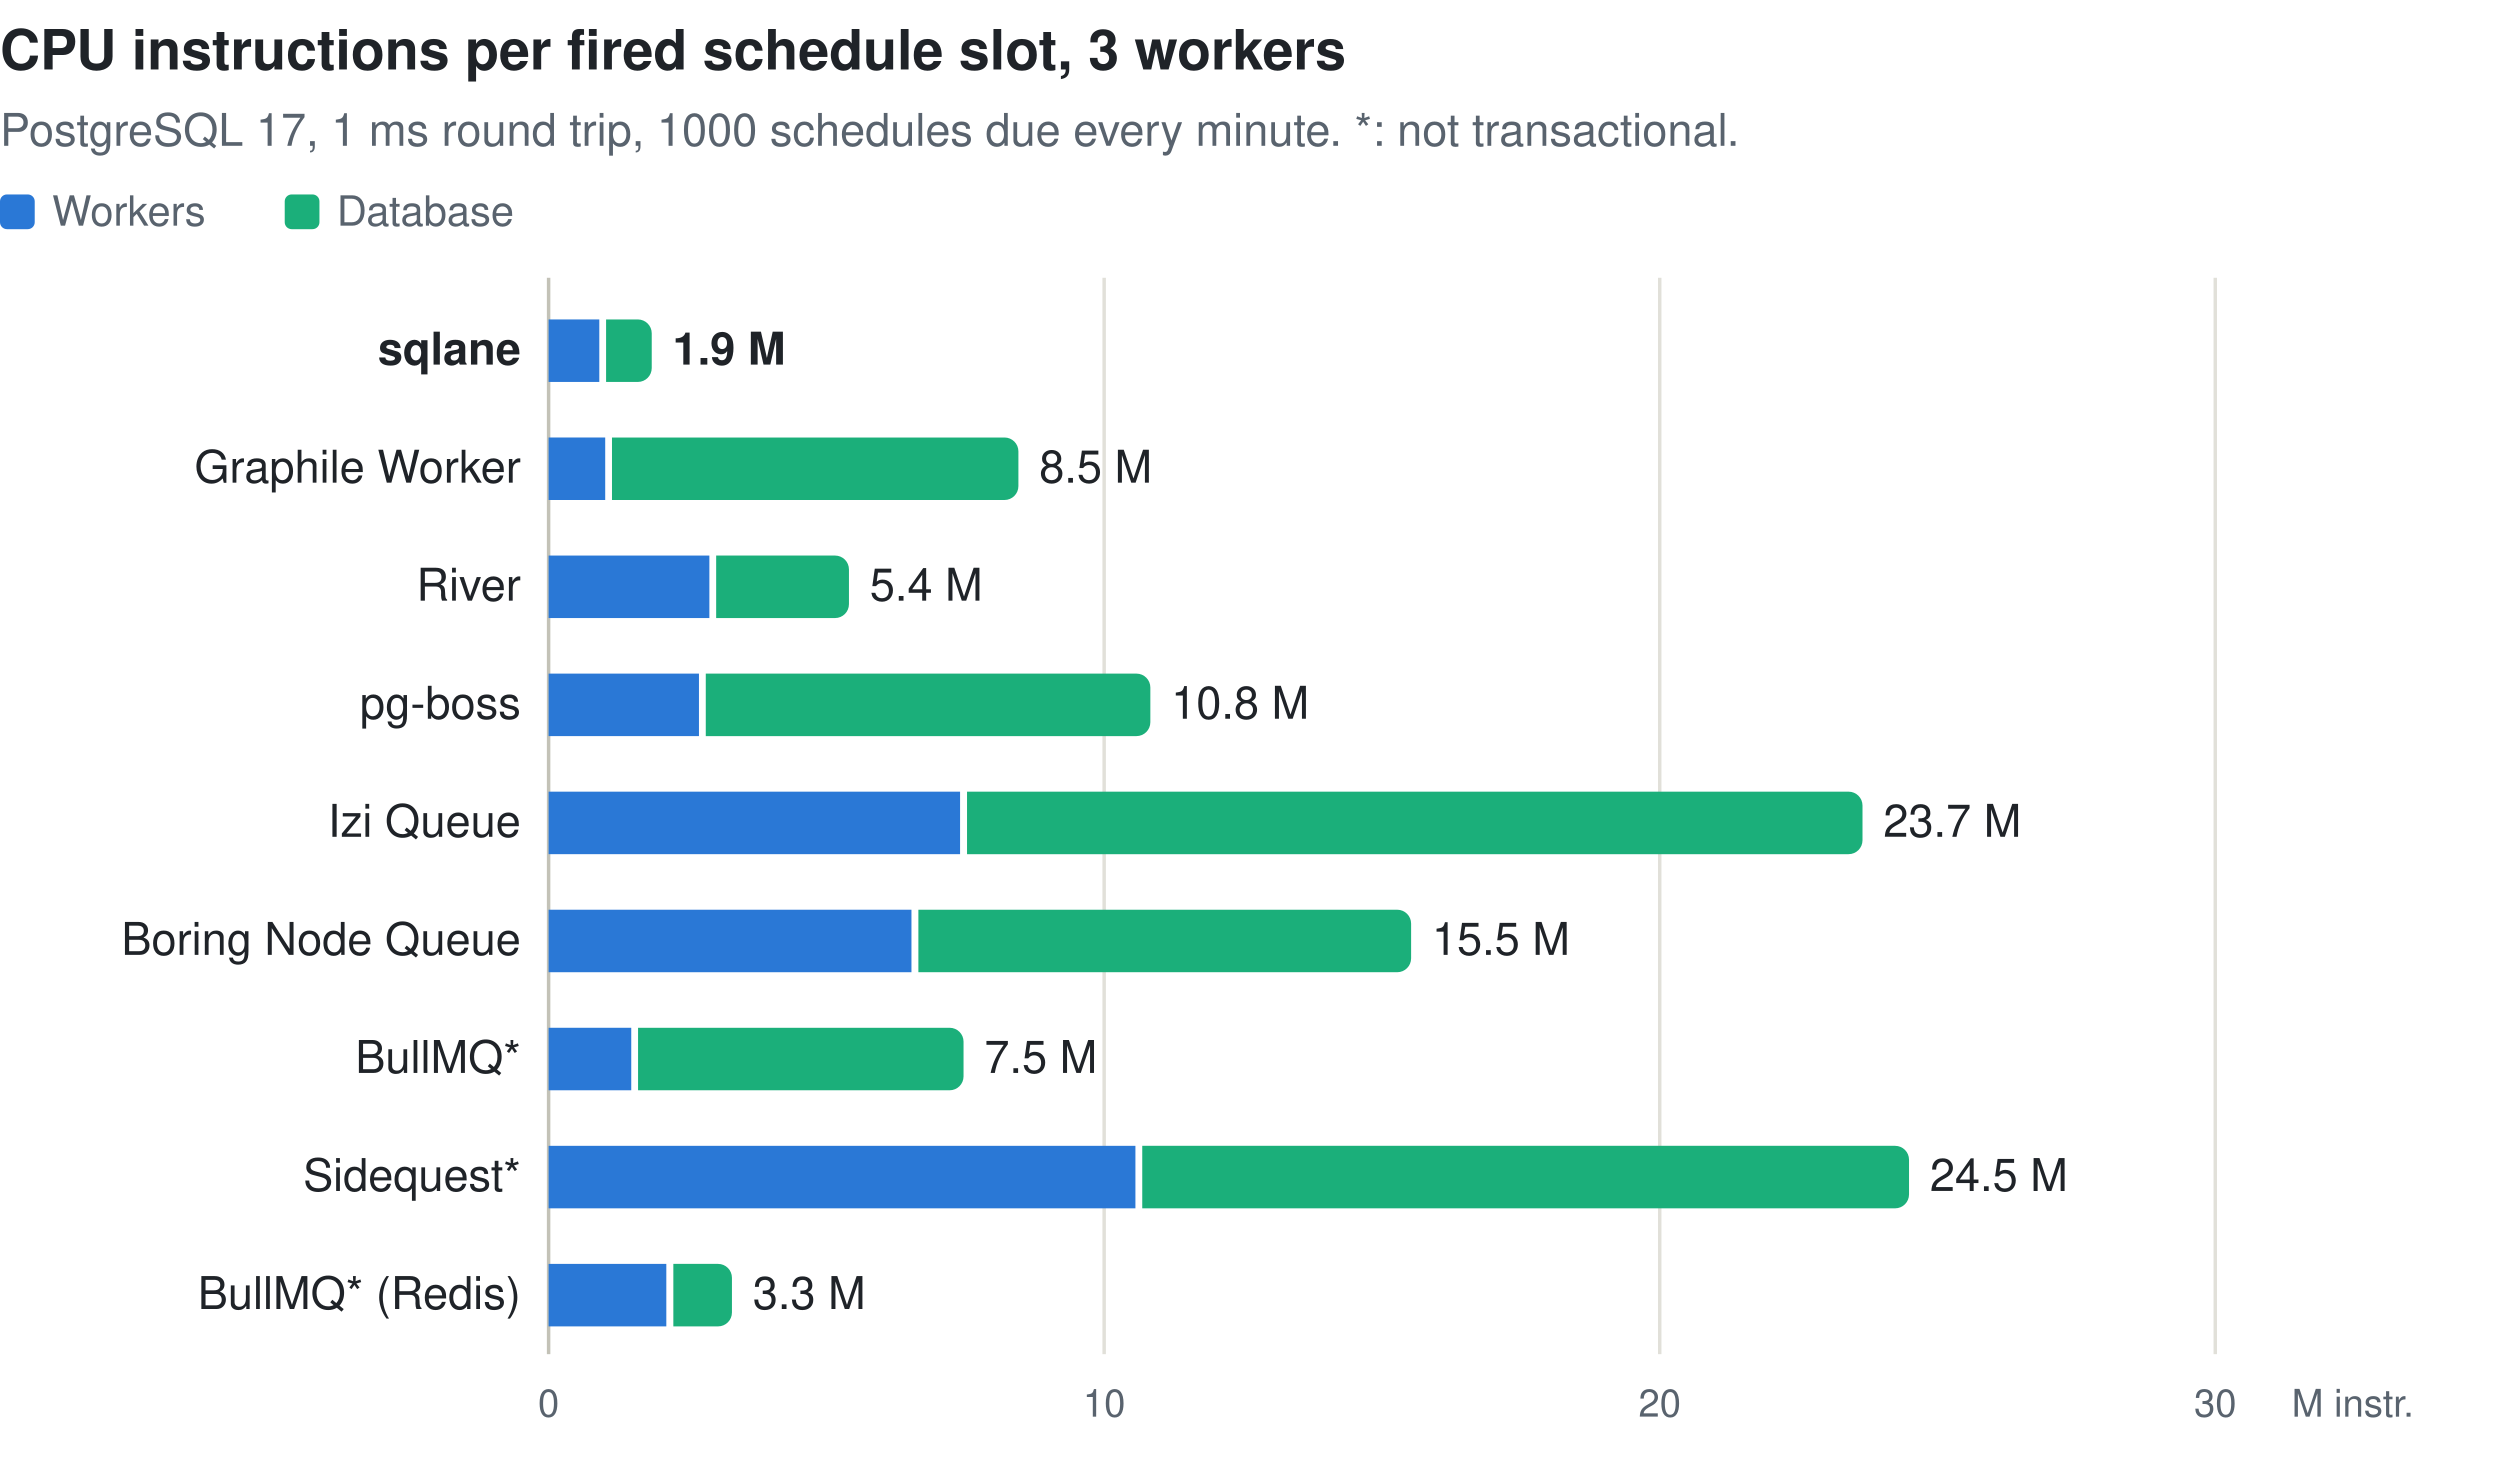
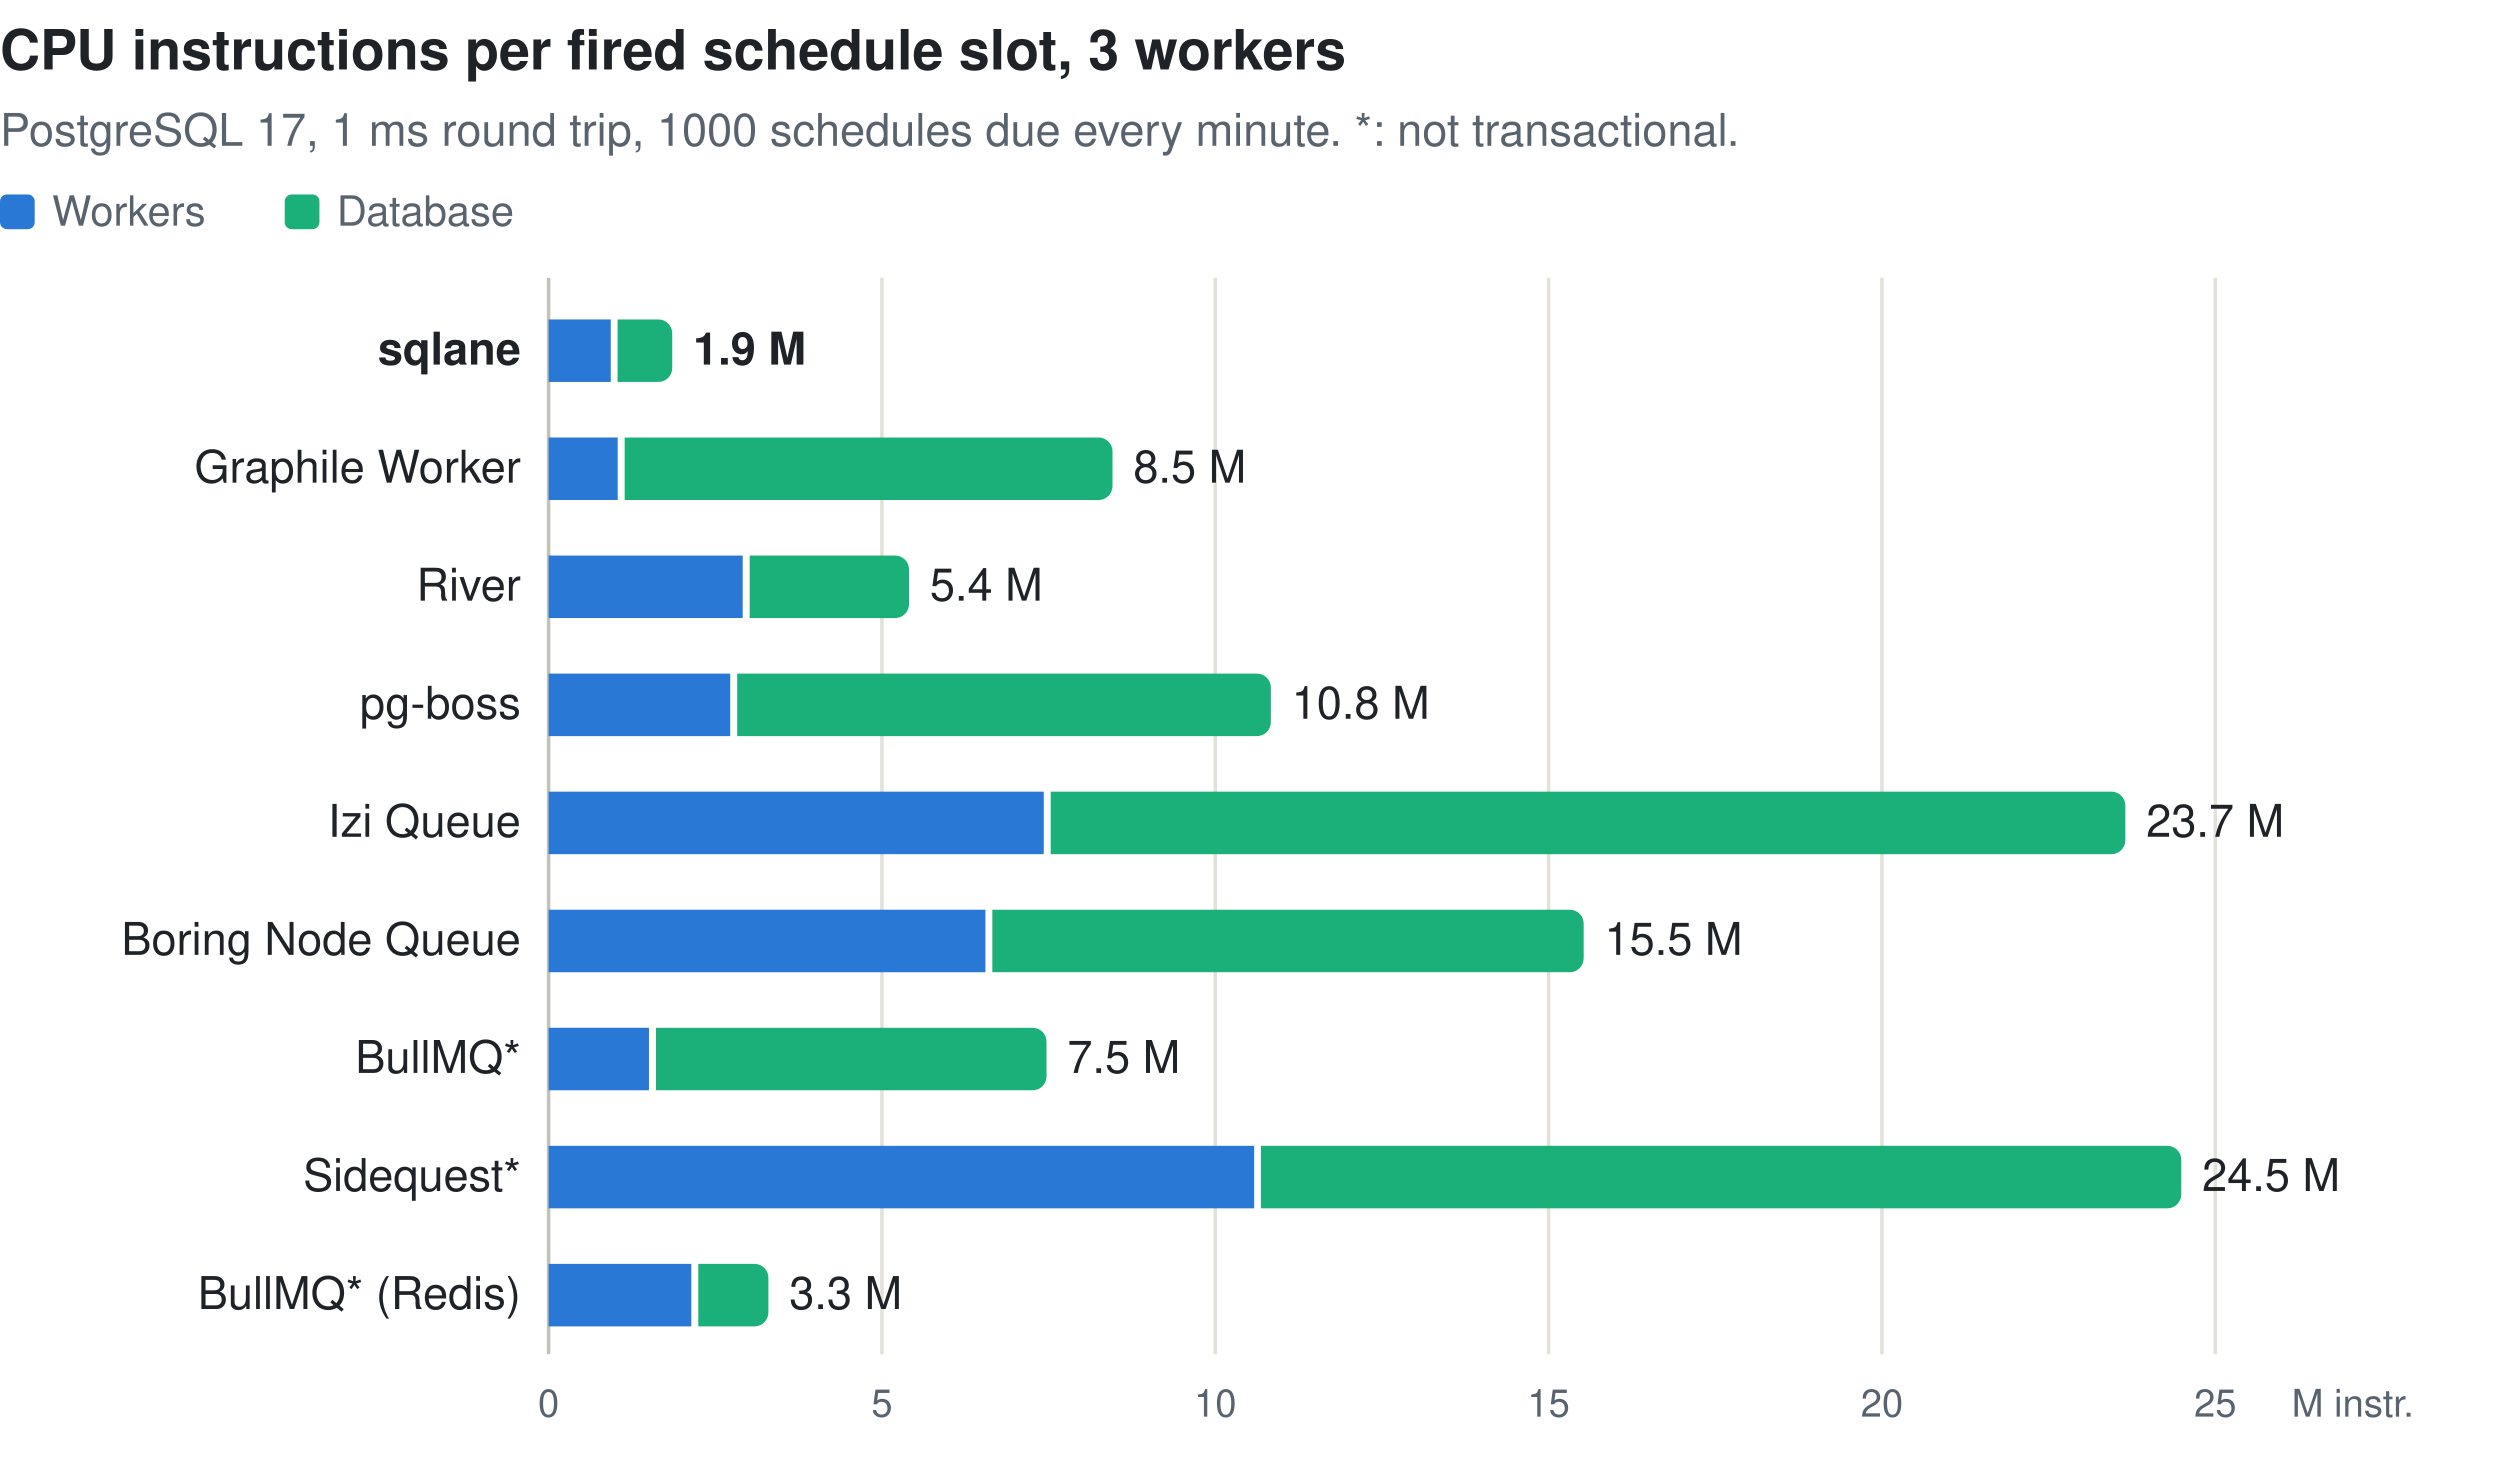
<svg xmlns="http://www.w3.org/2000/svg" width="720" height="424" viewBox="0 0 720 424" font-family="-apple-system, BlinkMacSystemFont, 'Segoe UI', Helvetica, Arial, sans-serif" role="img" aria-label="CPU instructions per fired schedule slot, 3 workers">
  <text x="0" y="20" font-size="16" font-weight="600" fill="#1f2328">CPU instructions per fired schedule slot, 3 workers</text>
  <text x="0" y="42" font-size="13" fill="#59636e">PostgreSQL 17, 1 ms round trip, 1000 schedules due every minute. *: not transactional.</text>
  <rect x="0" y="56" width="10" height="10" rx="2" fill="#2a78d6" />
  <text x="15" y="65" font-size="12" fill="#59636e">Workers</text>
  <rect x="82" y="56" width="10" height="10" rx="2" fill="#1baf7a" />
  <text x="97" y="65" font-size="12" fill="#59636e">Database</text>
  <line x1="158.0" y1="80" x2="158.0" y2="390" stroke="#c3c2b7" />
  <text x="158.0" y="408" font-size="11" fill="#59636e" text-anchor="middle">0</text>
-   <line x1="318.0" y1="80" x2="318.0" y2="390" stroke="#e1e0d9" />
-   <text x="318.0" y="408" font-size="11" fill="#59636e" text-anchor="middle">10</text>
-   <line x1="478.0" y1="80" x2="478.0" y2="390" stroke="#e1e0d9" />
-   <text x="478.0" y="408" font-size="11" fill="#59636e" text-anchor="middle">20</text>
+   <line x1="254.0" y1="80" x2="254.0" y2="390" stroke="#e1e0d9" />
+   <text x="254.0" y="408" font-size="11" fill="#59636e" text-anchor="middle">5</text>
+   <line x1="350.0" y1="80" x2="350.0" y2="390" stroke="#e1e0d9" />
+   <text x="350.0" y="408" font-size="11" fill="#59636e" text-anchor="middle">10</text>
+   <line x1="446.0" y1="80" x2="446.0" y2="390" stroke="#e1e0d9" />
+   <text x="446.0" y="408" font-size="11" fill="#59636e" text-anchor="middle">15</text>
+   <line x1="542.0" y1="80" x2="542.0" y2="390" stroke="#e1e0d9" />
+   <text x="542.0" y="408" font-size="11" fill="#59636e" text-anchor="middle">20</text>
  <line x1="638.0" y1="80" x2="638.0" y2="390" stroke="#e1e0d9" />
-   <text x="638.0" y="408" font-size="11" fill="#59636e" text-anchor="middle">30</text>
+   <text x="638.0" y="408" font-size="11" fill="#59636e" text-anchor="middle">25</text>
  <text x="660" y="408" font-size="11" fill="#59636e">M instr.</text>
  <text x="150" y="105" font-size="13" fill="#1f2328" text-anchor="end" font-weight="600">sqlane</text>
-   <rect x="158" y="92" width="14.6" height="18" fill="#2a78d6" />
-   <path d="M174.552,92H183.7A4,4 0 0 1 187.7,96V106A4,4 0 0 1 183.7,110H174.552Z" fill="#1baf7a" />
-   <text x="193.7" y="105" font-size="13" fill="#1f2328" font-weight="600">1.9 M</text>
+   <rect x="158" y="92" width="17.9" height="18" fill="#2a78d6" />
+   <path d="M177.862,92H189.6A4,4 0 0 1 193.6,96V106A4,4 0 0 1 189.6,110H177.862Z" fill="#1baf7a" />
+   <text x="199.6" y="105" font-size="13" fill="#1f2328" font-weight="600">1.9 M</text>
  <text x="150" y="139" font-size="13" fill="#1f2328" text-anchor="end">Graphile Worker</text>
-   <rect x="158" y="126" width="16.3" height="18" fill="#2a78d6" />
-   <path d="M176.251,126H289.3A4,4 0 0 1 293.3,130V140A4,4 0 0 1 289.3,144H176.251Z" fill="#1baf7a" />
-   <text x="299.3" y="139" font-size="13" fill="#1f2328">8.5 M</text>
+   <rect x="158" y="126" width="19.9" height="18" fill="#2a78d6" />
+   <path d="M179.901,126H316.4A4,4 0 0 1 320.4,130V140A4,4 0 0 1 316.4,144H179.901Z" fill="#1baf7a" />
+   <text x="326.4" y="139" font-size="13" fill="#1f2328">8.5 M</text>
  <text x="150" y="173" font-size="13" fill="#1f2328" text-anchor="end">River</text>
-   <rect x="158" y="160" width="46.3" height="18" fill="#2a78d6" />
-   <path d="M206.254,160H240.5A4,4 0 0 1 244.5,164V174A4,4 0 0 1 240.5,178H206.254Z" fill="#1baf7a" />
-   <text x="250.5" y="173" font-size="13" fill="#1f2328">5.4 M</text>
+   <rect x="158" y="160" width="55.9" height="18" fill="#2a78d6" />
+   <path d="M215.905,160H257.8A4,4 0 0 1 261.8,164V174A4,4 0 0 1 257.8,178H215.905Z" fill="#1baf7a" />
+   <text x="267.8" y="173" font-size="13" fill="#1f2328">5.4 M</text>
  <text x="150" y="207" font-size="13" fill="#1f2328" text-anchor="end">pg-boss</text>
-   <rect x="158" y="194" width="43.3" height="18" fill="#2a78d6" />
-   <path d="M203.263,194H327.3A4,4 0 0 1 331.3,198V208A4,4 0 0 1 327.3,212H203.263Z" fill="#1baf7a" />
-   <text x="337.3" y="207" font-size="13" fill="#1f2328">10.8 M</text>
+   <rect x="158" y="194" width="52.3" height="18" fill="#2a78d6" />
+   <path d="M212.316,194H362.0A4,4 0 0 1 366.0,198V208A4,4 0 0 1 362.0,212H212.316Z" fill="#1baf7a" />
+   <text x="372.0" y="207" font-size="13" fill="#1f2328">10.8 M</text>
  <text x="150" y="241" font-size="13" fill="#1f2328" text-anchor="end">Izi Queue</text>
-   <rect x="158" y="228" width="118.5" height="18" fill="#2a78d6" />
-   <path d="M278.505,228H532.4A4,4 0 0 1 536.4,232V242A4,4 0 0 1 532.4,246H278.505Z" fill="#1baf7a" />
-   <text x="542.4" y="241" font-size="13" fill="#1f2328">23.7 M</text>
+   <rect x="158" y="228" width="142.6" height="18" fill="#2a78d6" />
+   <path d="M302.606,228H608.1A4,4 0 0 1 612.1,232V242A4,4 0 0 1 608.1,246H302.606Z" fill="#1baf7a" />
+   <text x="618.1" y="241" font-size="13" fill="#1f2328">23.7 M</text>
  <text x="150" y="275" font-size="13" fill="#1f2328" text-anchor="end">Boring Node Queue</text>
-   <rect x="158" y="262" width="104.5" height="18" fill="#2a78d6" />
-   <path d="M264.493,262H402.4A4,4 0 0 1 406.4,266V276A4,4 0 0 1 402.4,280H264.493Z" fill="#1baf7a" />
-   <text x="412.4" y="275" font-size="13" fill="#1f2328">15.5 M</text>
+   <rect x="158" y="262" width="125.8" height="18" fill="#2a78d6" />
+   <path d="M285.791,262H452.1A4,4 0 0 1 456.1,266V276A4,4 0 0 1 452.1,280H285.791Z" fill="#1baf7a" />
+   <text x="462.1" y="275" font-size="13" fill="#1f2328">15.5 M</text>
  <text x="150" y="309" font-size="13" fill="#1f2328" text-anchor="end">BullMQ*</text>
-   <rect x="158" y="296" width="23.8" height="18" fill="#2a78d6" />
-   <path d="M183.761,296H273.5A4,4 0 0 1 277.5,300V310A4,4 0 0 1 273.5,314H183.761Z" fill="#1baf7a" />
-   <text x="283.5" y="309" font-size="13" fill="#1f2328">7.5 M</text>
+   <rect x="158" y="296" width="28.9" height="18" fill="#2a78d6" />
+   <path d="M188.913,296H297.4A4,4 0 0 1 301.4,300V310A4,4 0 0 1 297.4,314H188.913Z" fill="#1baf7a" />
+   <text x="307.4" y="309" font-size="13" fill="#1f2328">7.5 M</text>
  <text x="150" y="343" font-size="13" fill="#1f2328" text-anchor="end">Sidequest*</text>
-   <rect x="158" y="330" width="169.0" height="18" fill="#2a78d6" />
-   <path d="M328.967,330H545.8A4,4 0 0 1 549.8,334V344A4,4 0 0 1 545.8,348H328.967Z" fill="#1baf7a" />
-   <text x="555.8" y="343" font-size="13" fill="#1f2328">24.5 M</text>
+   <rect x="158" y="330" width="203.2" height="18" fill="#2a78d6" />
+   <path d="M363.161,330H624.2A4,4 0 0 1 628.2,334V344A4,4 0 0 1 624.2,348H363.161Z" fill="#1baf7a" />
+   <text x="634.2" y="343" font-size="13" fill="#1f2328">24.5 M</text>
  <text x="150" y="377" font-size="13" fill="#1f2328" text-anchor="end">BullMQ* (Redis)</text>
-   <rect x="158" y="364" width="33.9" height="18" fill="#2a78d6" />
-   <path d="M193.922,364H206.8A4,4 0 0 1 210.8,368V378A4,4 0 0 1 206.8,382H193.922Z" fill="#1baf7a" />
-   <text x="216.8" y="377" font-size="13" fill="#1f2328">3.3 M</text>
+   <rect x="158" y="364" width="41.1" height="18" fill="#2a78d6" />
+   <path d="M201.107,364H217.3A4,4 0 0 1 221.3,368V378A4,4 0 0 1 217.3,382H201.107Z" fill="#1baf7a" />
+   <text x="227.3" y="377" font-size="13" fill="#1f2328">3.3 M</text>
</svg>
